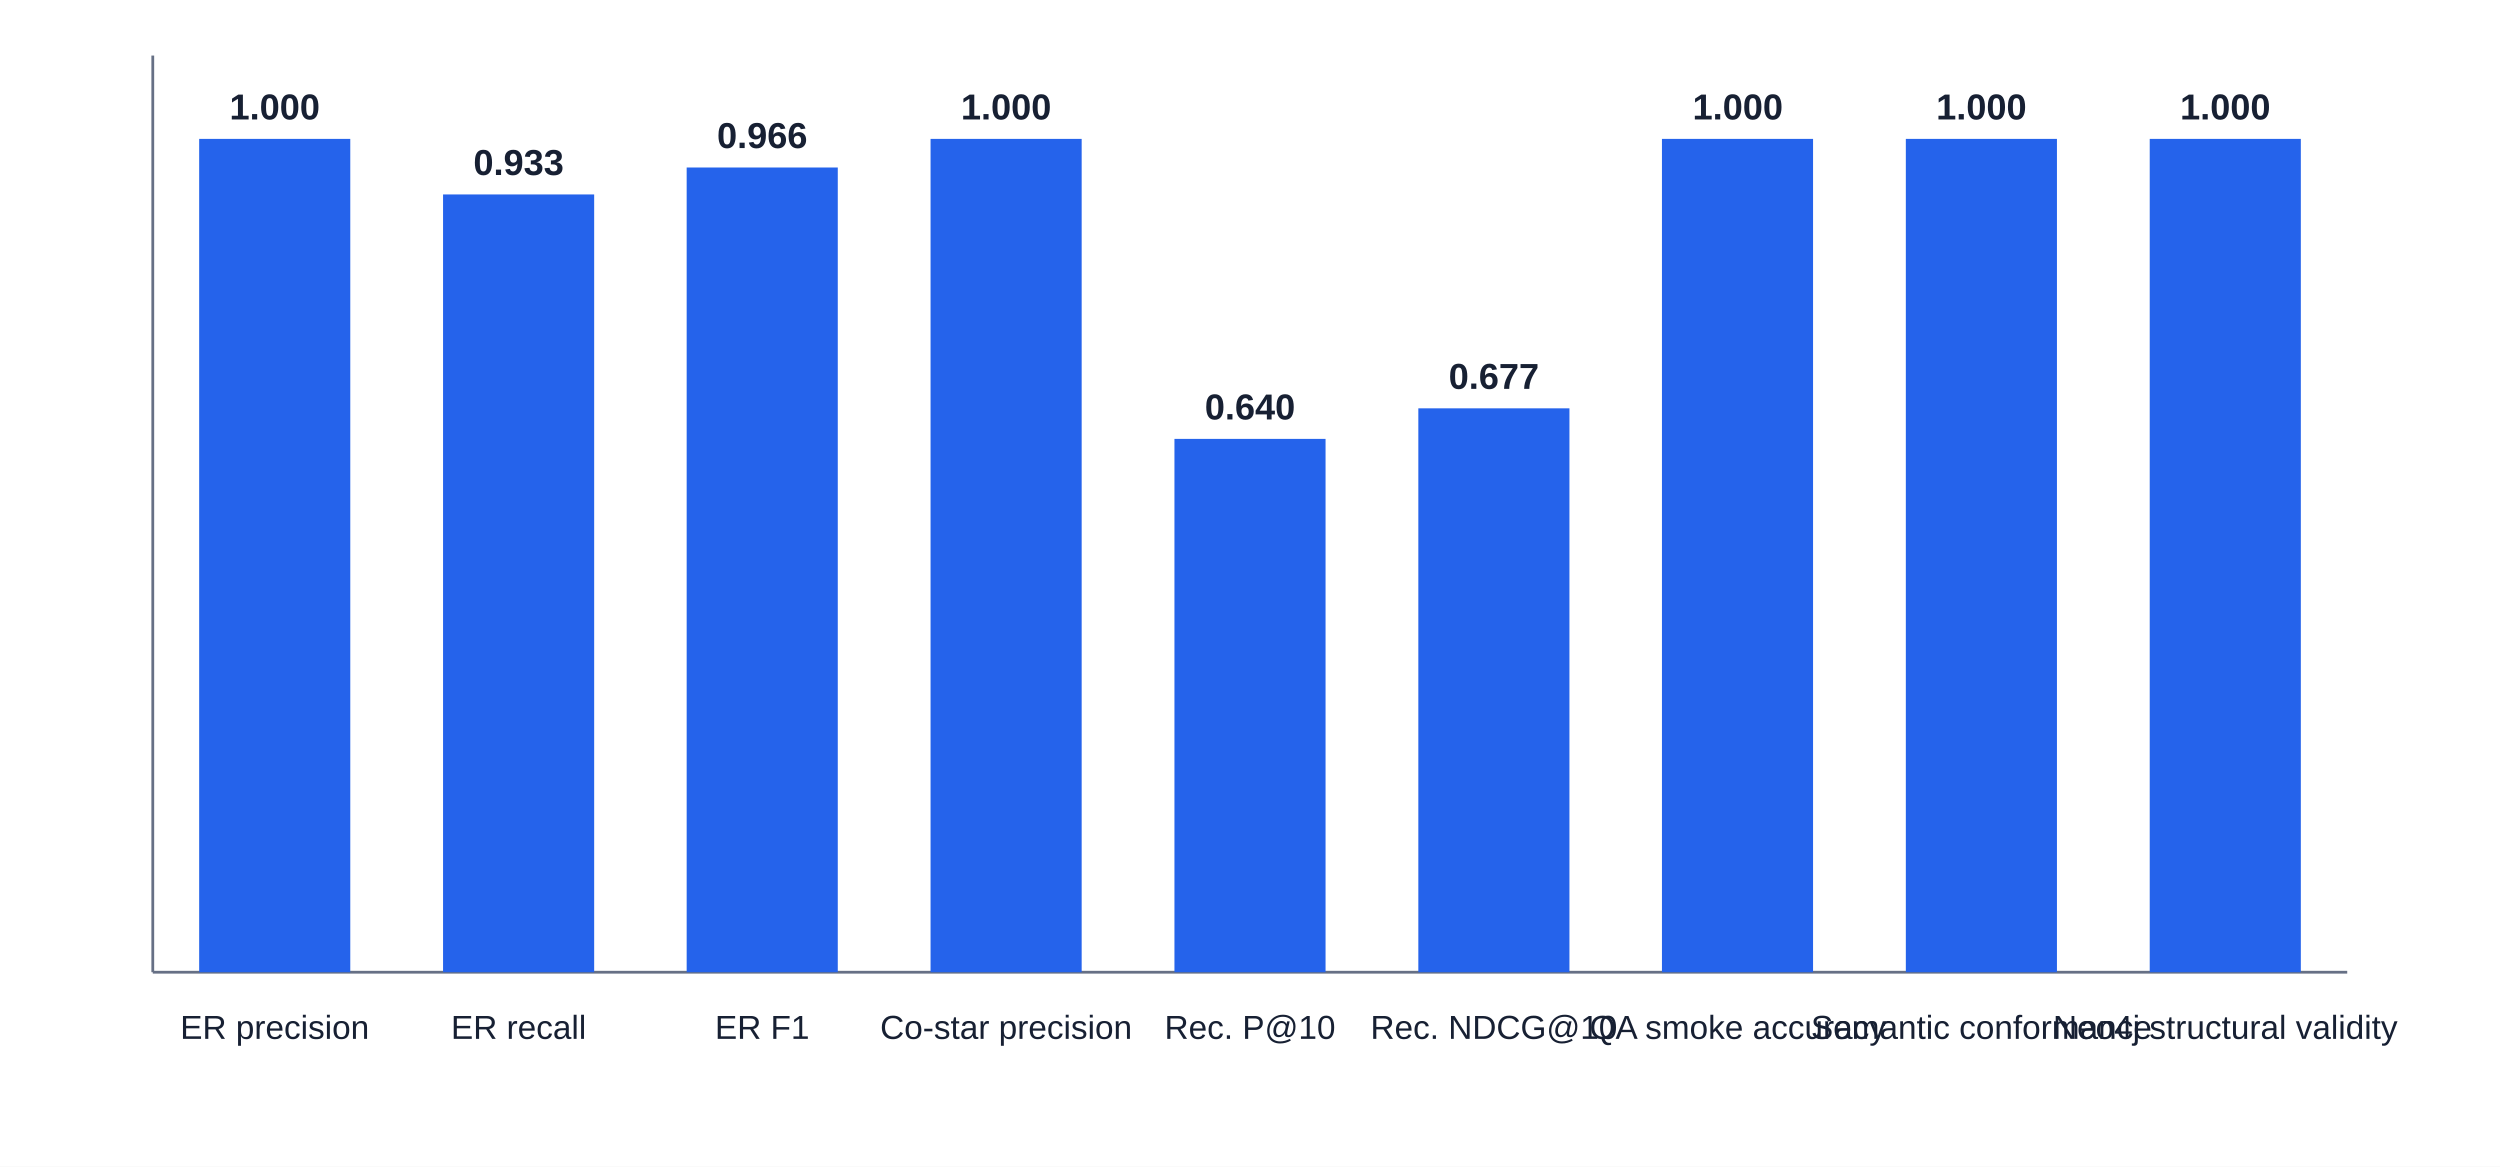
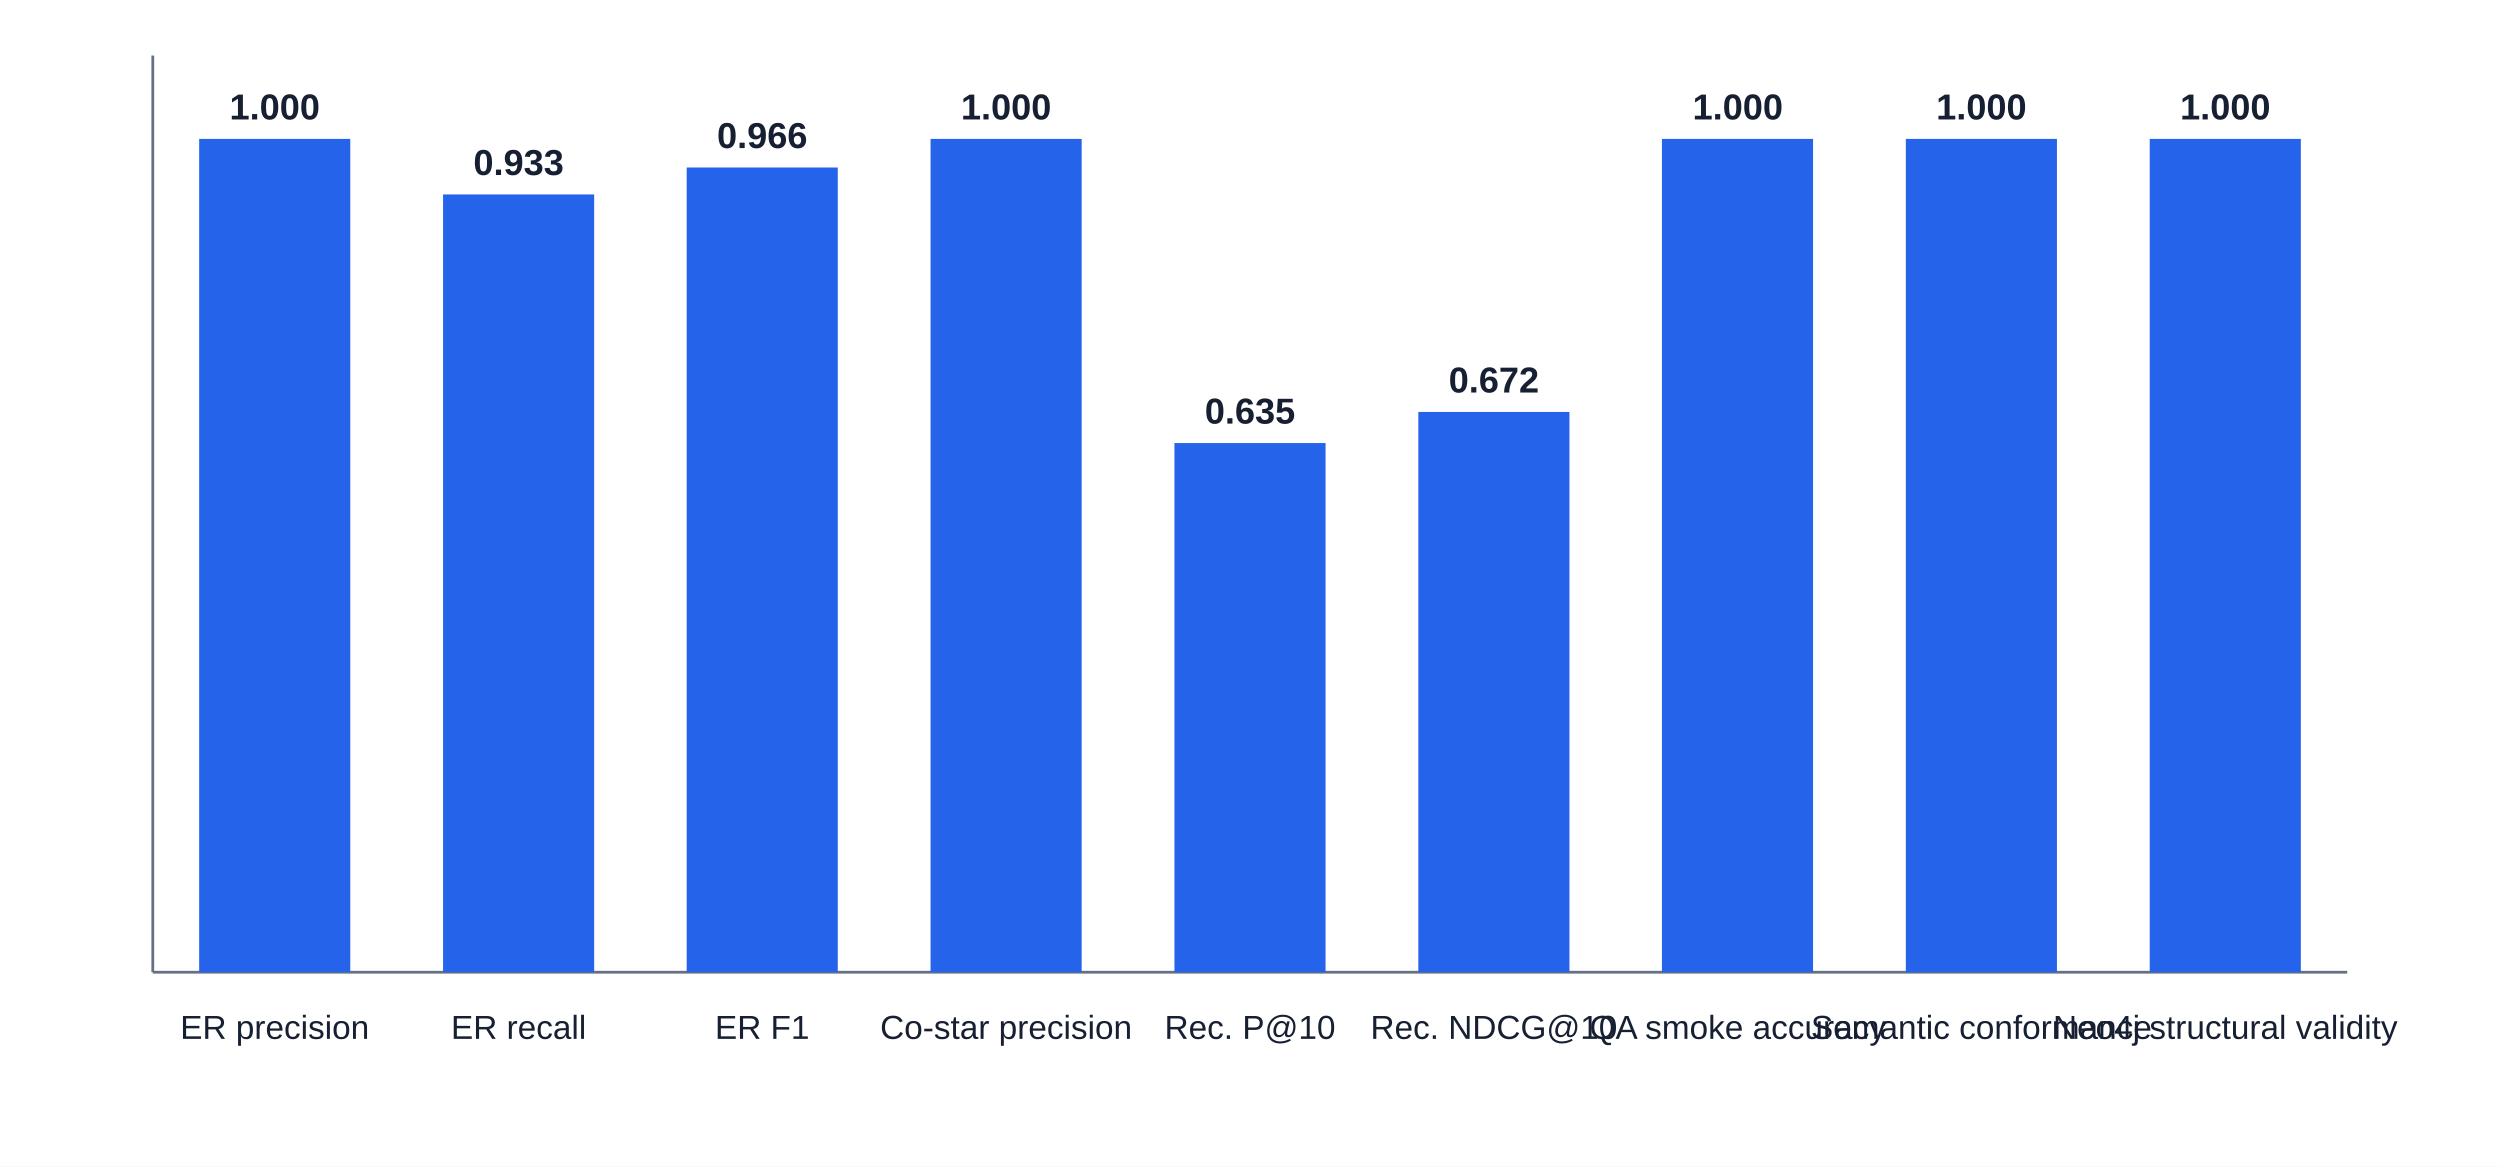
<svg xmlns="http://www.w3.org/2000/svg" width="900" height="420" viewBox="0 0 900 420">
  <rect width="100%" height="100%" fill="white" />
  <style>text{font-family:Arial,sans-serif;fill:#172033}.label{font-size:12px}.value{font-size:13px;font-weight:bold}</style>
  <line x1="55" y1="20" x2="55" y2="350" stroke="#667085" />
  <line x1="55" y1="350" x2="845" y2="350" stroke="#667085" />
  <rect x="71.7" y="50.0" width="54.4" height="300.0" fill="#2563eb" />
  <text class="value" x="98.9" y="43.0" text-anchor="middle">1.000</text>
  <text class="label" x="98.9" y="374" text-anchor="middle">ER precision</text>
  <rect x="159.5" y="70.0" width="54.4" height="280.0" fill="#2563eb" />
  <text class="value" x="186.7" y="63.0" text-anchor="middle">0.933</text>
  <text class="label" x="186.7" y="374" text-anchor="middle">ER recall</text>
  <rect x="247.2" y="60.3" width="54.4" height="289.7" fill="#2563eb" />
  <text class="value" x="274.4" y="53.3" text-anchor="middle">0.966</text>
  <text class="label" x="274.4" y="374" text-anchor="middle">ER F1</text>
  <rect x="335.0" y="50.0" width="54.4" height="300.0" fill="#2563eb" />
  <text class="value" x="362.2" y="43.0" text-anchor="middle">1.000</text>
  <text class="label" x="362.2" y="374" text-anchor="middle">Co-star precision</text>
-   <rect x="422.8" y="158.0" width="54.4" height="192.0" fill="#2563eb" />
-   <text class="value" x="450.0" y="151.0" text-anchor="middle">0.640</text>
+   <rect x="422.8" y="159.5" width="54.4" height="190.5" fill="#2563eb" />
+   <text class="value" x="450.0" y="152.5" text-anchor="middle">0.635</text>
  <text class="label" x="450.0" y="374" text-anchor="middle">Rec. P@10</text>
-   <rect x="510.6" y="147.0" width="54.4" height="203.0" fill="#2563eb" />
-   <text class="value" x="537.8" y="140.0" text-anchor="middle">0.677</text>
+   <rect x="510.6" y="148.3" width="54.4" height="201.7" fill="#2563eb" />
+   <text class="value" x="537.8" y="141.3" text-anchor="middle">0.672</text>
  <text class="label" x="537.8" y="374" text-anchor="middle">Rec. NDCG@10</text>
  <rect x="598.3" y="50.0" width="54.4" height="300.0" fill="#2563eb" />
  <text class="value" x="625.6" y="43.0" text-anchor="middle">1.000</text>
  <text class="label" x="625.6" y="374" text-anchor="middle">QA smoke accuracy</text>
  <rect x="686.1" y="50.0" width="54.4" height="300.0" fill="#2563eb" />
  <text class="value" x="713.3" y="43.0" text-anchor="middle">1.000</text>
  <text class="label" x="713.3" y="374" text-anchor="middle">Semantic conformance</text>
  <rect x="773.9" y="50.0" width="54.4" height="300.0" fill="#2563eb" />
  <text class="value" x="801.1" y="43.0" text-anchor="middle">1.000</text>
  <text class="label" x="801.1" y="374" text-anchor="middle">Neo4j structural validity</text>
</svg>
